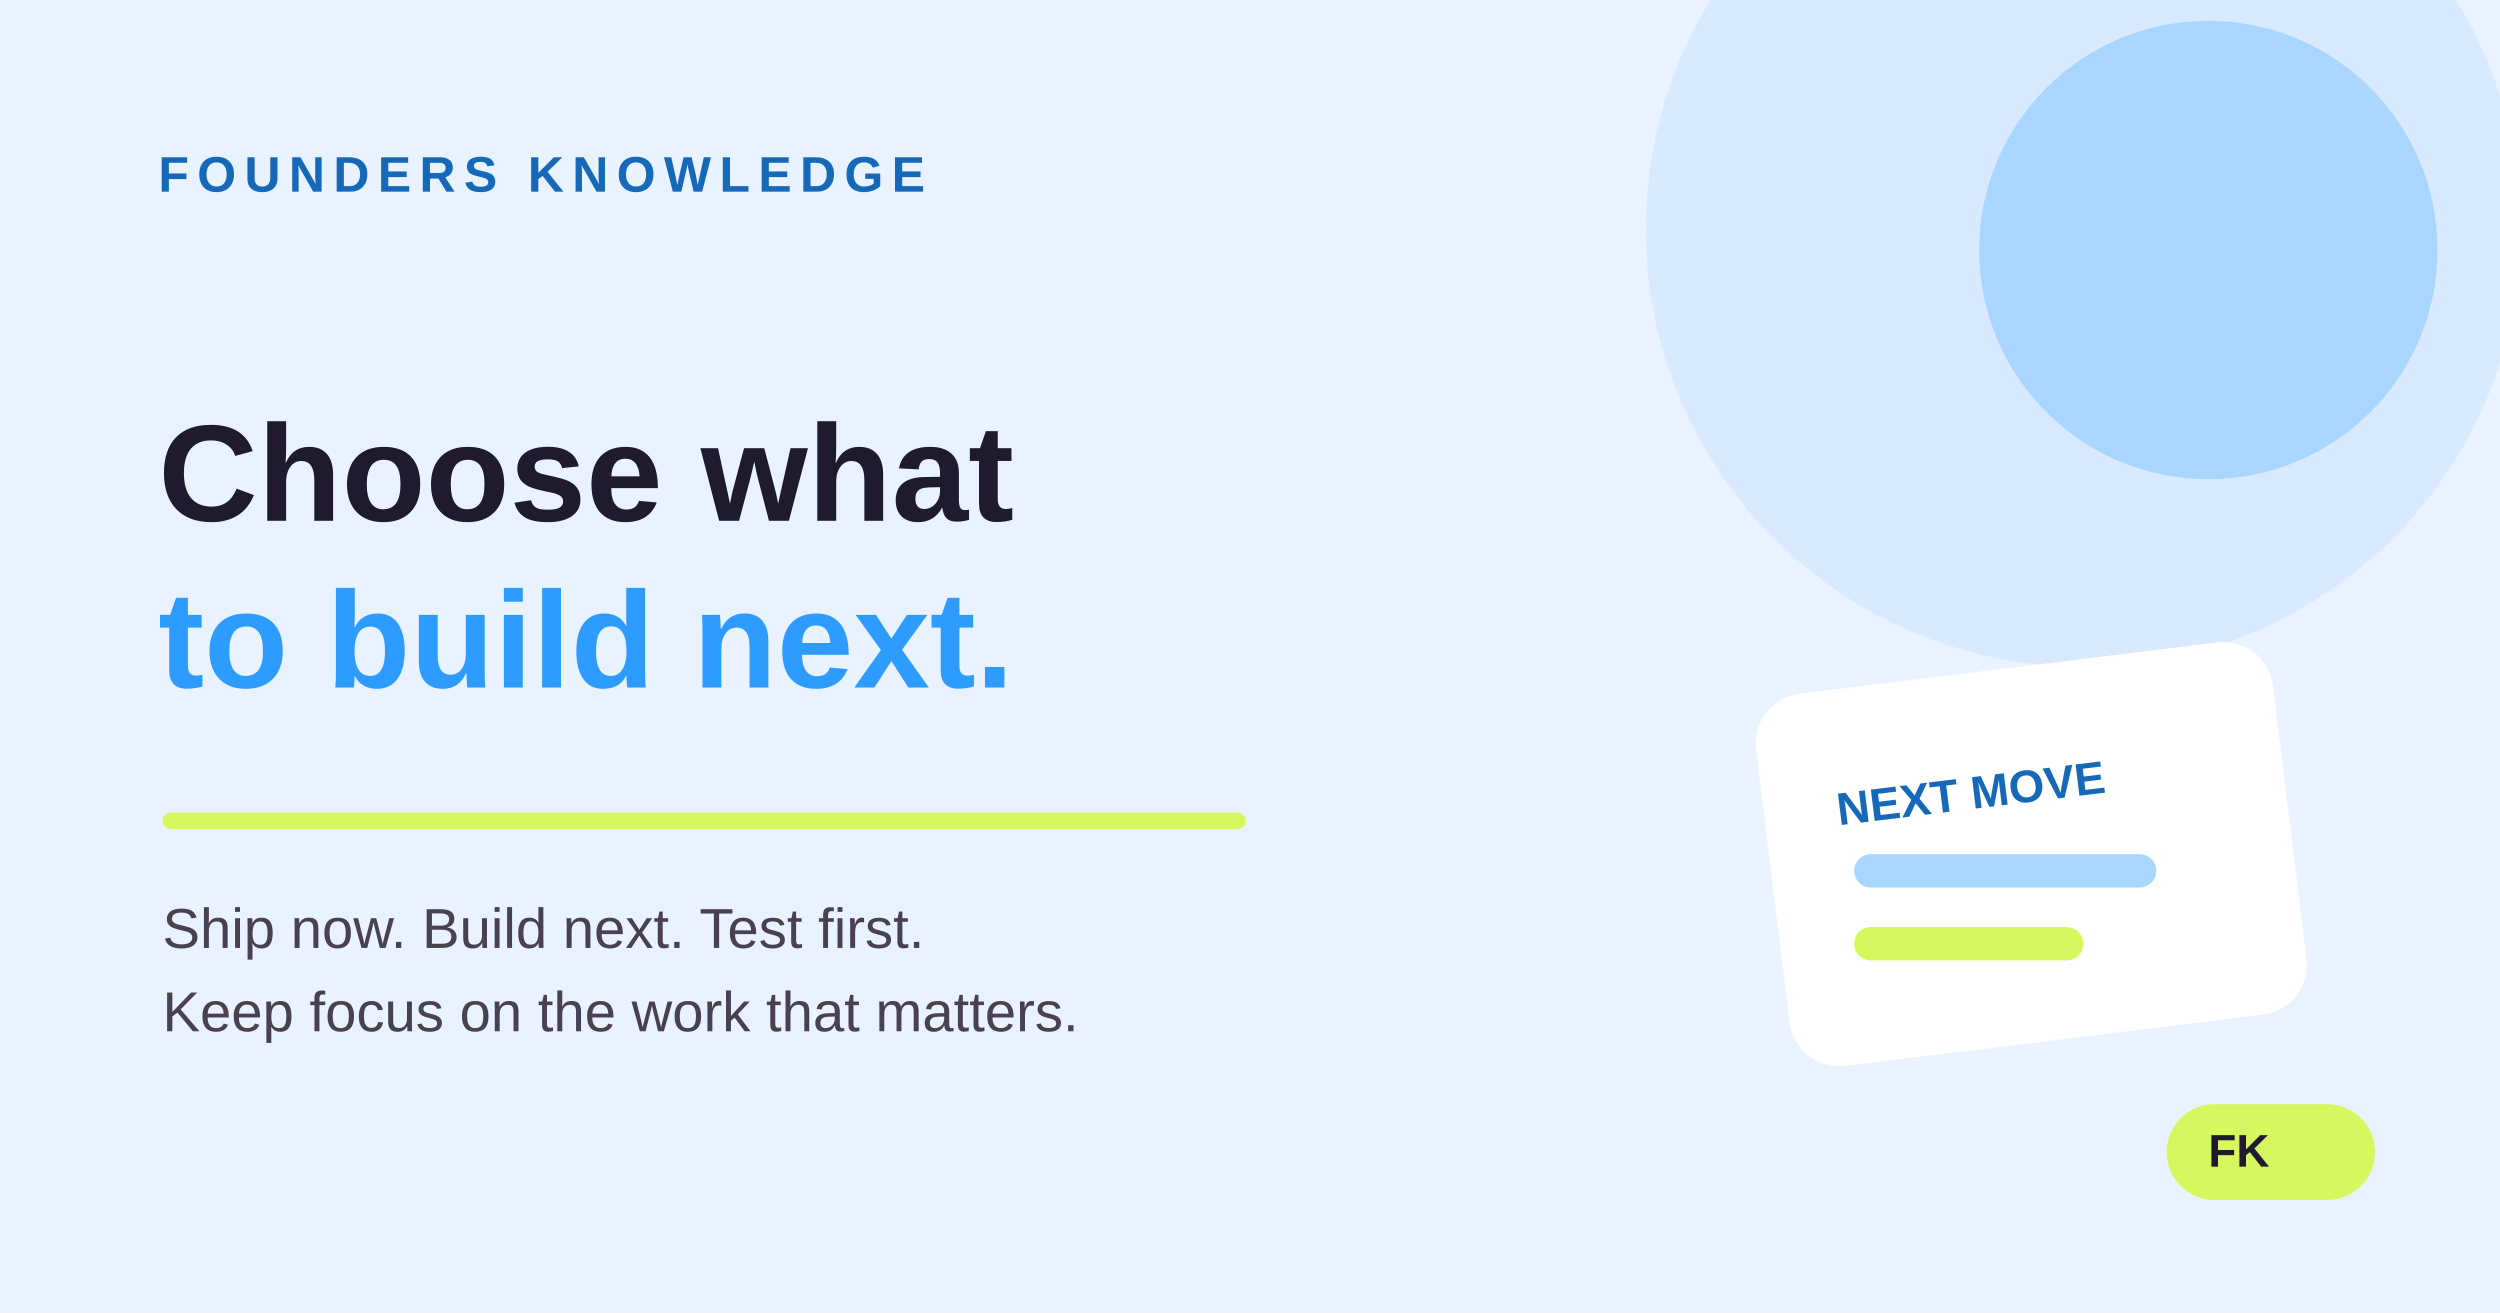
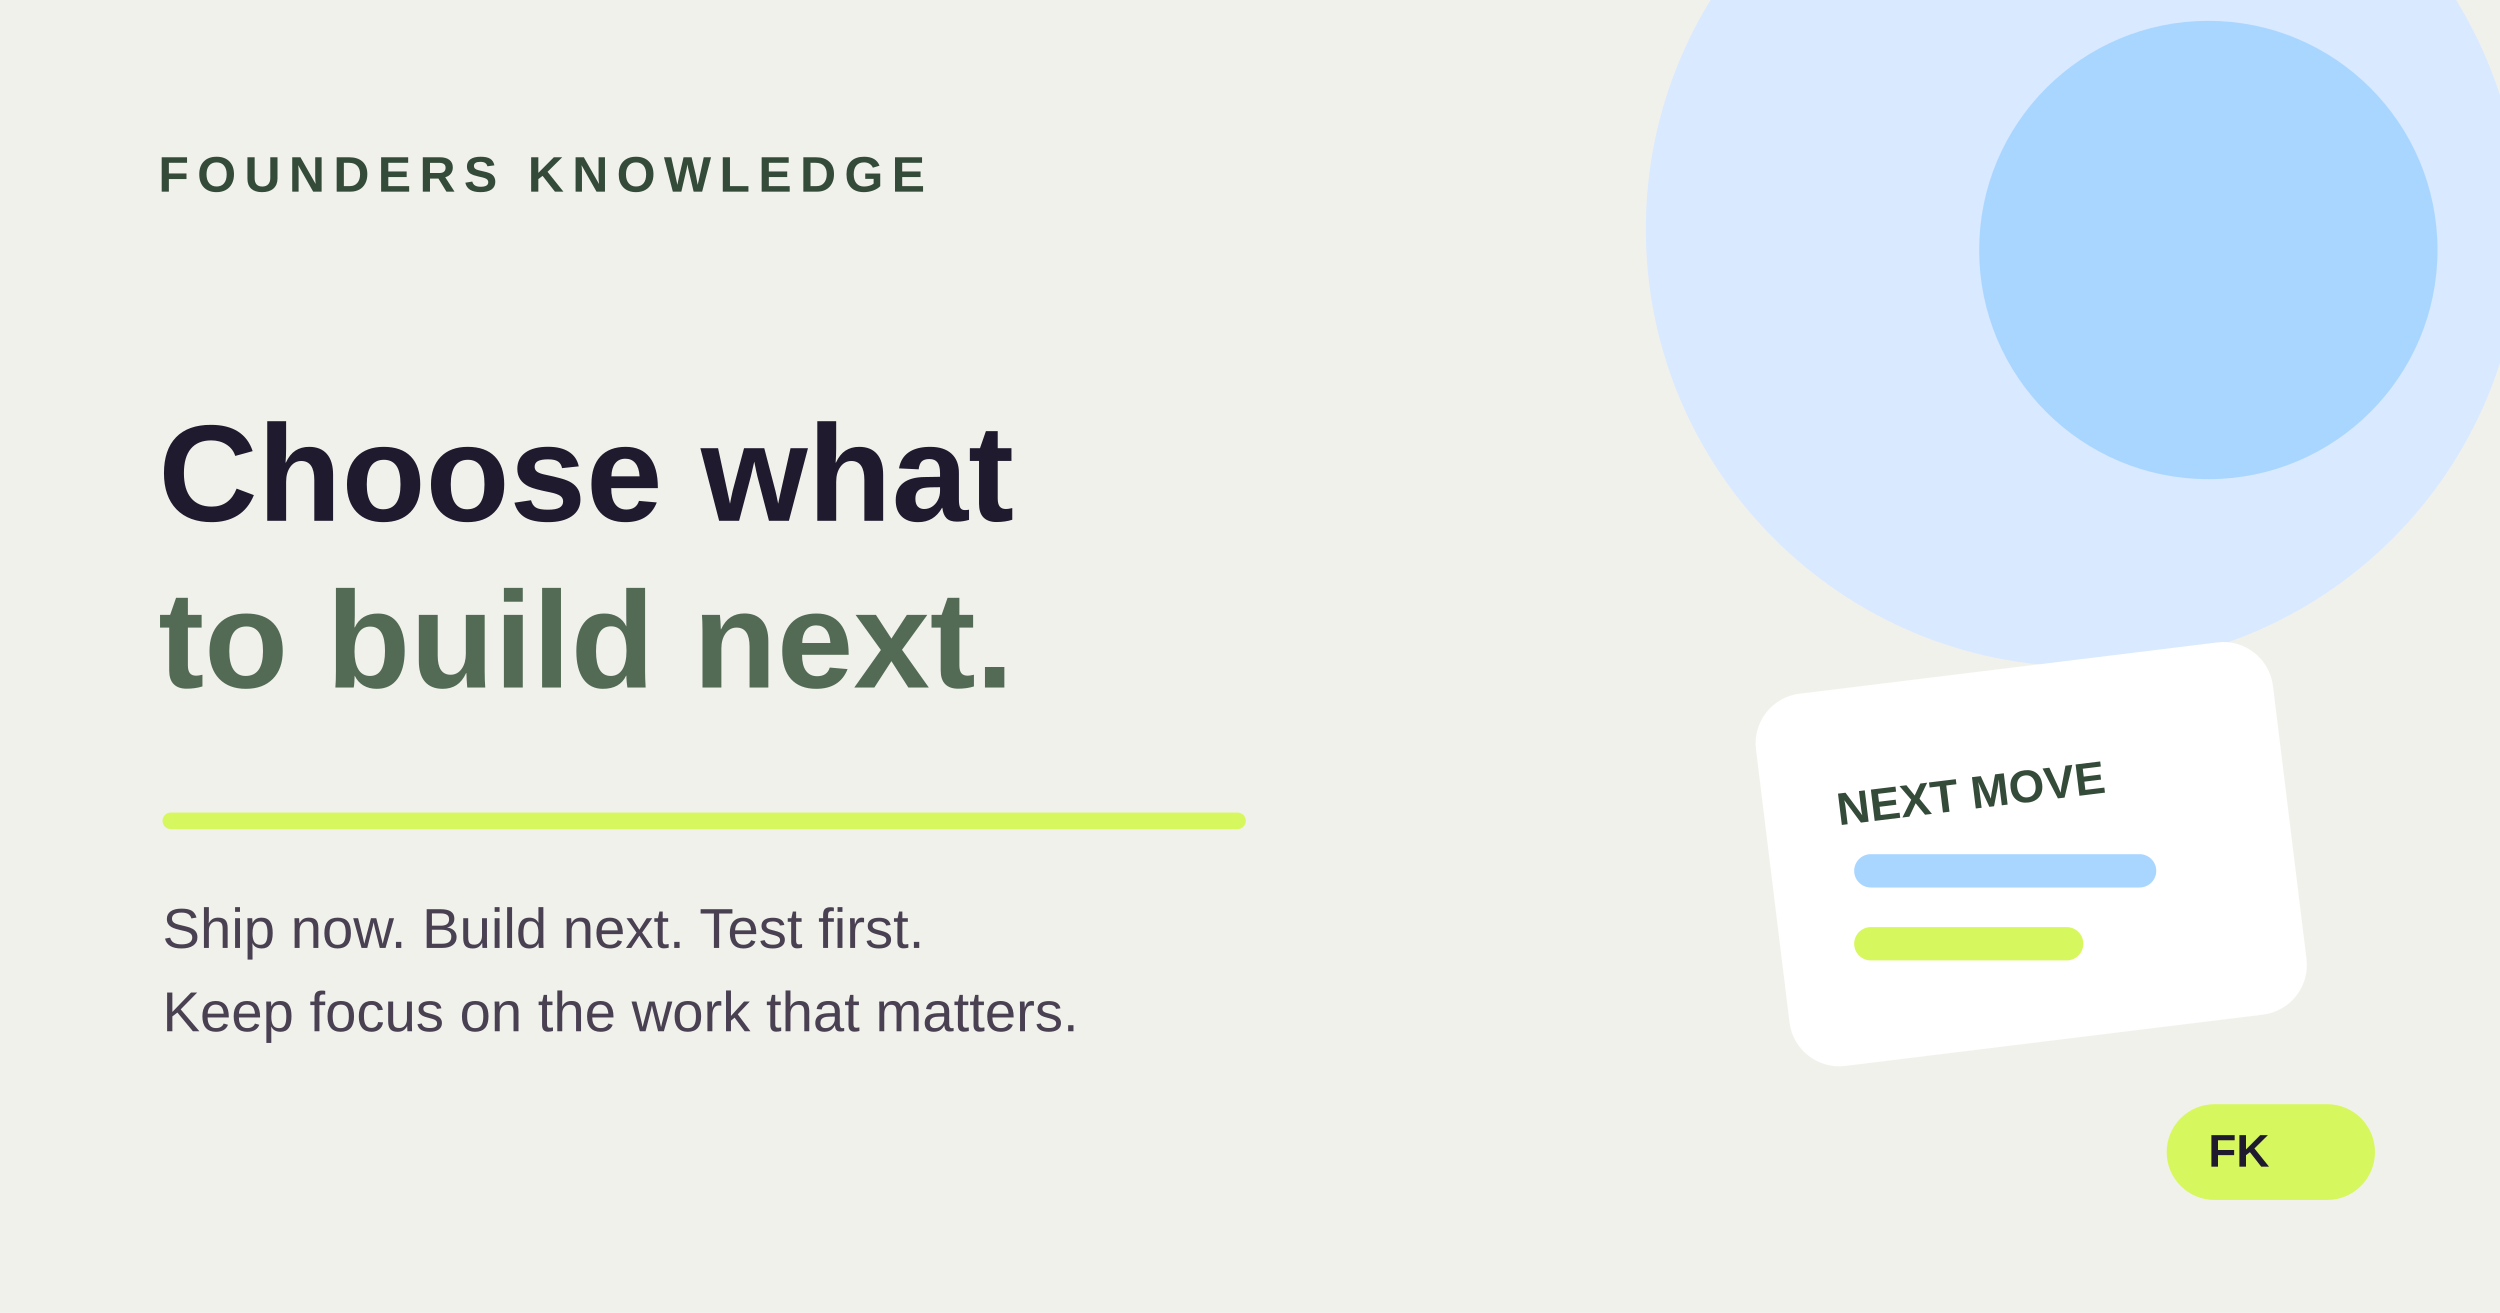
<svg xmlns="http://www.w3.org/2000/svg" width="1200" height="630" viewBox="0 0 1200 630">
-   <rect width="1200" height="630" fill="#e8f3ff" />
+   <rect width="1200" height="630" fill="#f1f1ec" />
  <circle cx="1000" cy="110" r="210" fill="#d9e9ff" />
  <circle cx="1060" cy="120" r="110" fill="#a9d6ff" />
-   <text x="76" y="92" font-family="Arial,sans-serif" font-size="24" font-weight="700" letter-spacing="4" fill="#1668b8">FOUNDERS KNOWLEDGE</text>
+   <text x="76" y="92" font-family="Arial,sans-serif" font-size="24" font-weight="700" letter-spacing="4" fill="#354b39">FOUNDERS KNOWLEDGE</text>
  <text x="76" y="250" font-family="Arial,sans-serif" font-size="66" font-weight="700" fill="#201a2e">Choose what</text>
-   <text x="76" y="330" font-family="Arial,sans-serif" font-size="66" font-weight="700" fill="#2e9bff">to build next.</text>
+   <text x="76" y="330" font-family="Arial,sans-serif" font-size="66" font-weight="700" fill="#536b55">to build next.</text>
  <rect x="78" y="390" width="520" height="8" rx="4" fill="#d7f75f" />
  <text x="78" y="455" font-family="Arial,sans-serif" font-size="27" fill="#494052">Ship now. Build next. Test first.</text>
  <text x="78" y="495" font-family="Arial,sans-serif" font-size="27" fill="#494052">Keep focus on the work that matters.</text>
  <rect x="850" y="320" width="250" height="180" rx="24" fill="#fff" transform="rotate(-7 975 410)" />
-   <text x="885" y="385" font-family="Arial,sans-serif" font-size="22" font-weight="700" fill="#1668b8" transform="rotate(-7 975 410)">NEXT MOVE</text>
+   <text x="885" y="385" font-family="Arial,sans-serif" font-size="22" font-weight="700" fill="#354b39" transform="rotate(-7 975 410)">NEXT MOVE</text>
  <rect x="890" y="410" width="145" height="16" rx="8" fill="#a9d6ff" />
  <rect x="890" y="445" width="110" height="16" rx="8" fill="#d7f75f" />
  <rect x="1040" y="530" width="100" height="46" rx="23" fill="#d7f75f" />
  <text x="1060" y="560" font-family="Arial,sans-serif" font-size="22" font-weight="700" fill="#201a2e">FK</text>
</svg>
